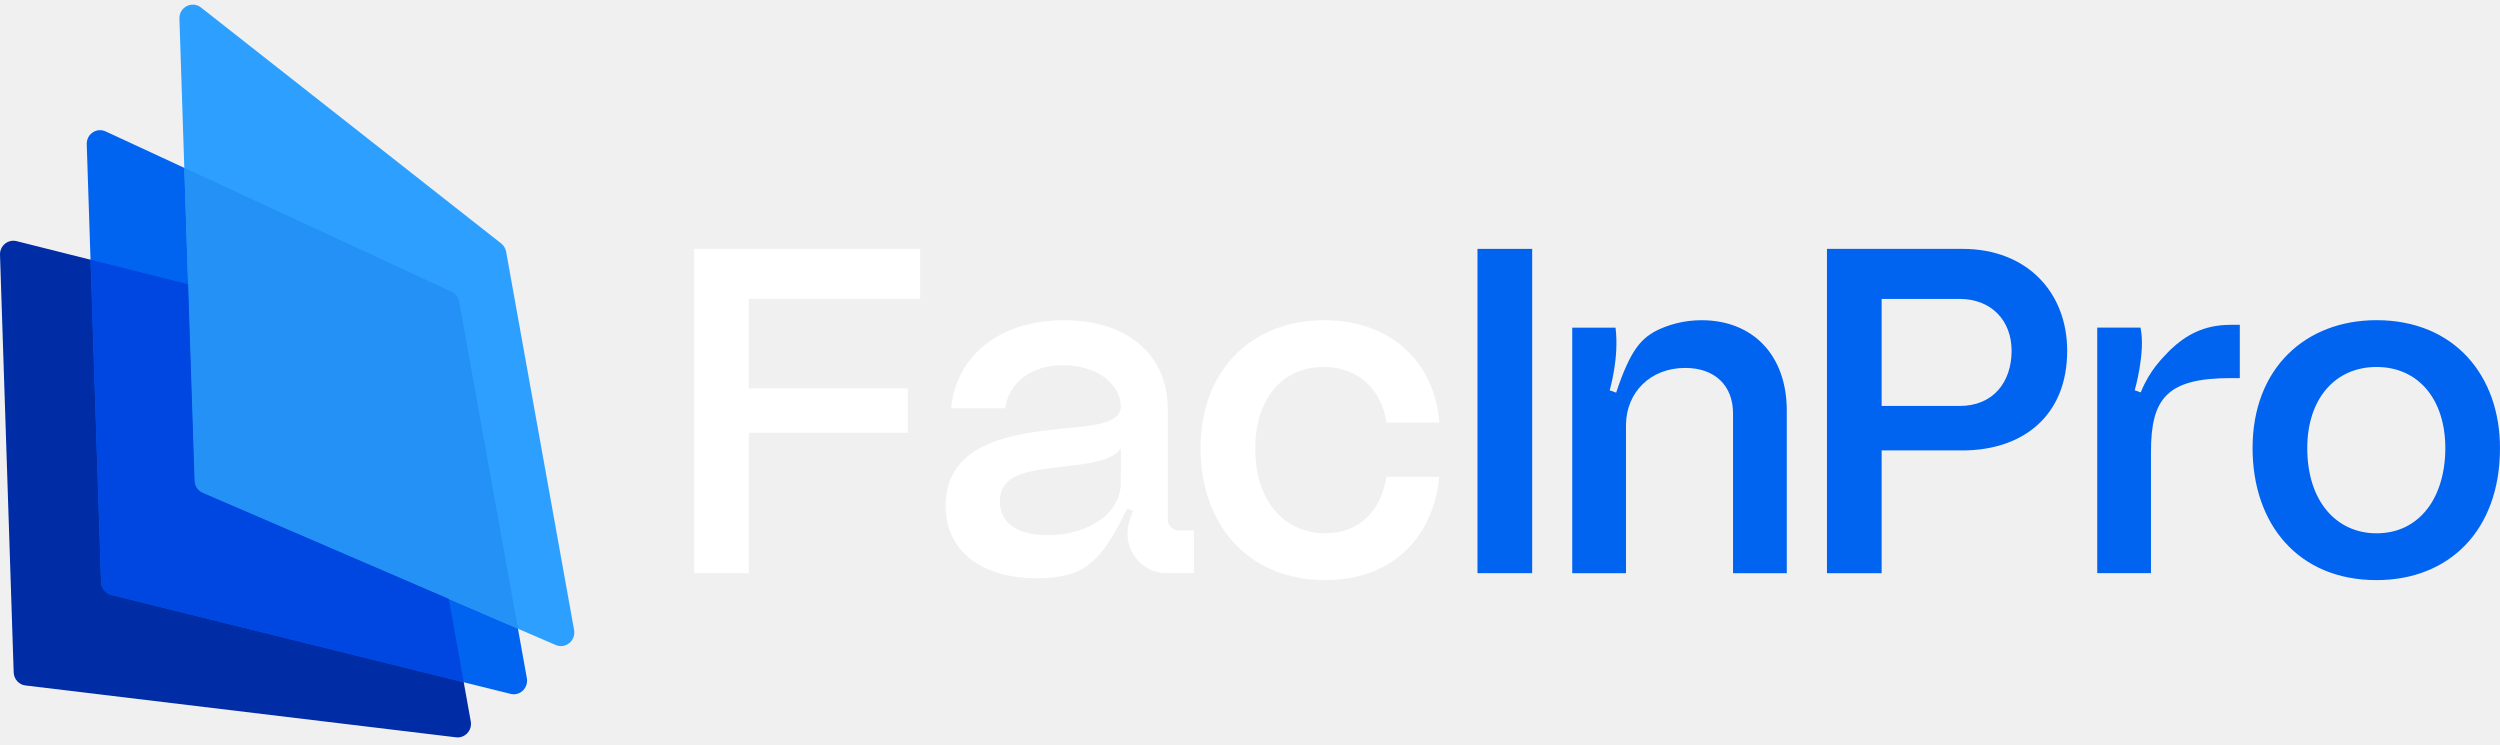
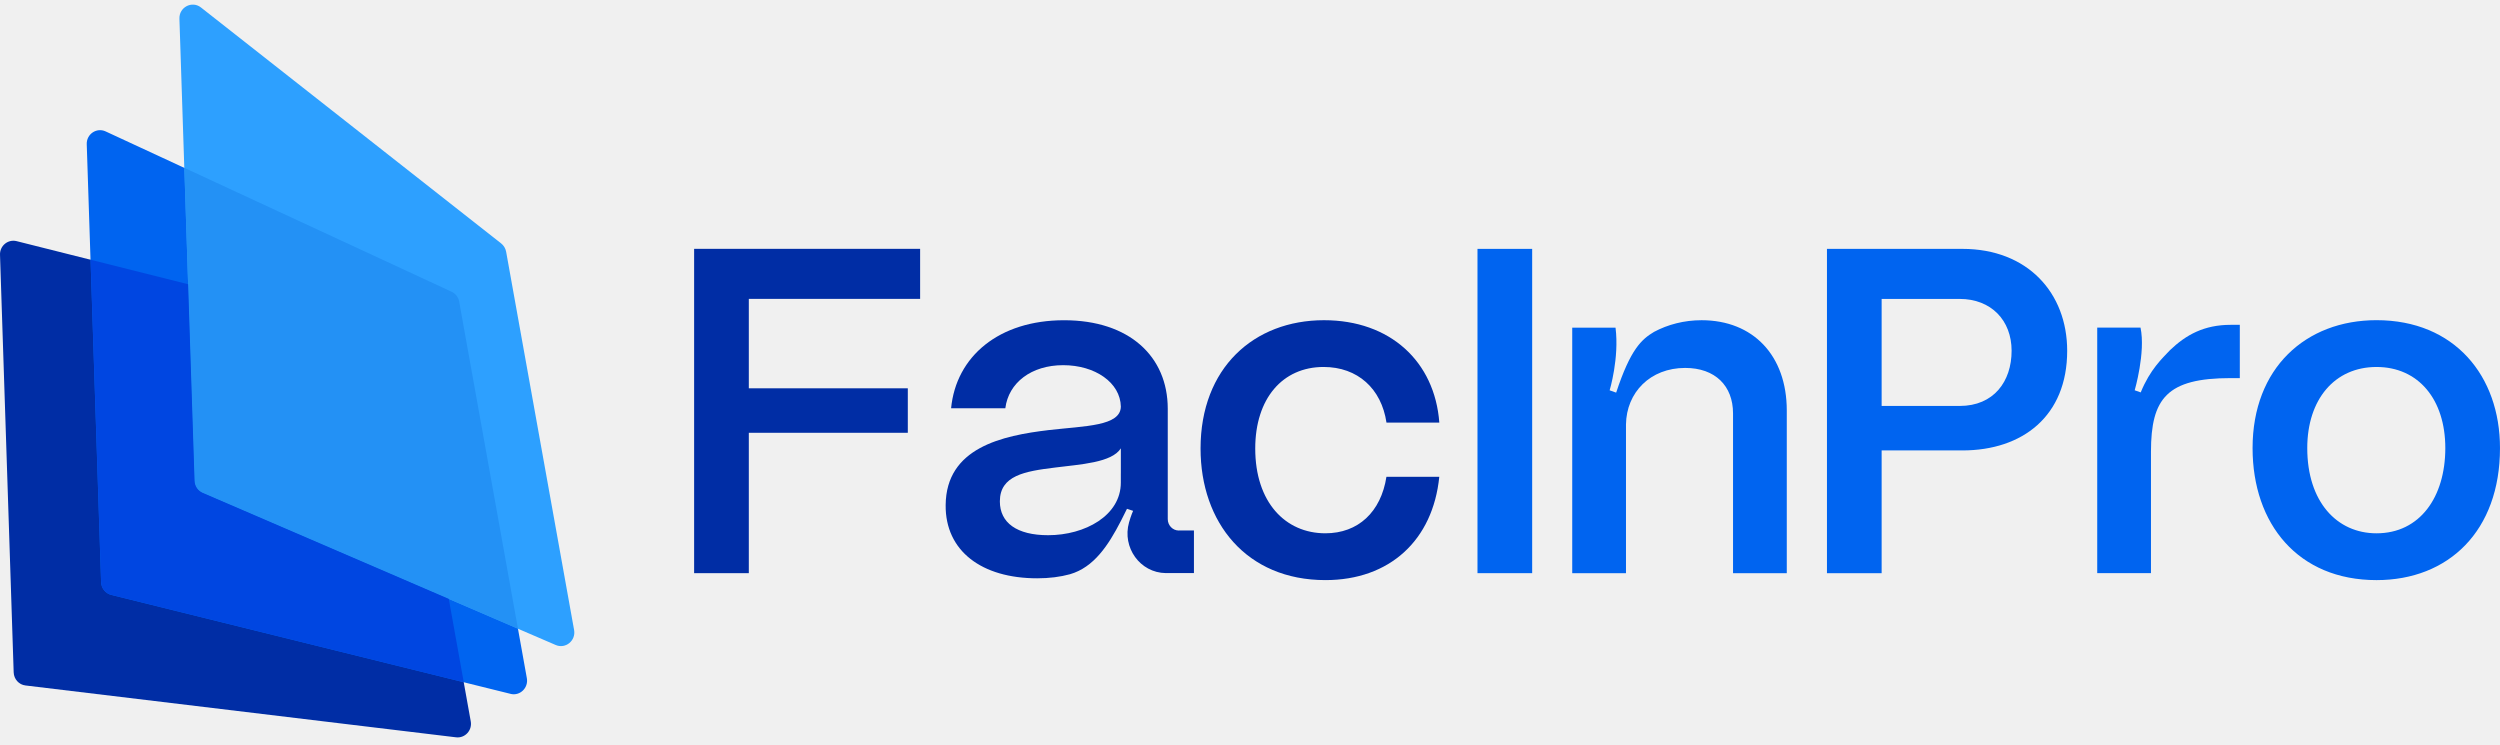
<svg xmlns="http://www.w3.org/2000/svg" width="198" height="59" viewBox="0 0 198 59" fill="none">
  <path d="M117.017 45.395V19.711H121.348V45.395H117.017Z" fill="#0064F0" />
  <path d="M178.404 35.487C178.404 29.138 182.625 25.358 188.22 25.358C194.39 25.358 197.999 29.762 197.999 35.487C197.999 42.056 193.921 45.945 188.22 45.945C182.014 45.945 178.404 41.505 178.404 35.487ZM193.669 35.487C193.669 31.635 191.539 29.065 188.22 29.065C184.9 29.065 182.735 31.635 182.735 35.487C182.735 39.743 185.081 42.238 188.22 42.238C191.649 42.238 193.669 39.375 193.669 35.487Z" fill="#0064F0" />
  <path d="M134.77 25.361C133.38 25.361 132.095 25.701 131.004 26.283C130.006 26.88 129.14 27.649 128 31.097L127.484 30.913C127.484 30.913 128.255 28.36 127.95 25.949H124.521V45.395H128.778V33.617C128.814 31.086 130.691 29.14 133.468 29.14C135.85 29.14 137.256 30.57 137.256 32.736V45.395H141.513V32.516C141.513 28.148 138.843 25.361 134.765 25.361H134.77Z" fill="#0064F0" />
  <path d="M176.675 25.726C174.553 25.726 173.133 26.523 171.872 27.724C171.245 28.388 170.285 29.263 169.545 31.078L169.068 30.91C169.068 30.91 169.943 27.908 169.529 25.946H166.1V45.393H170.357V35.779C170.357 31.546 171.626 29.946 176.672 29.946H177.393V25.726H176.672H176.675Z" fill="#0064F0" />
  <path d="M155.421 35.674C160.185 35.674 163.721 32.956 163.721 27.783C163.721 23.195 160.582 19.711 155.421 19.711H144.695V45.395H149.026V35.674H155.421ZM155.205 32.151H149.026V23.675H155.205C157.693 23.675 159.319 25.364 159.319 27.783C159.319 30.203 157.913 32.151 155.205 32.151Z" fill="#0064F0" />
-   <path d="M95.084 35.525C95.084 29.14 99.305 25.36 104.864 25.36C110.096 25.36 113.632 28.627 113.994 33.468H109.809C109.411 30.79 107.536 29.064 104.828 29.064C101.58 29.064 99.415 31.559 99.415 35.523C99.415 39.779 101.797 42.237 104.971 42.237C107.569 42.237 109.373 40.548 109.806 37.761H113.991C113.487 42.789 110.058 45.944 104.971 45.944C98.727 45.944 95.084 41.395 95.084 35.523V35.525Z" fill="white" />
-   <path d="M59.306 23.671H72.874V19.708H54.975V45.395H59.306V34.277H71.898V30.754H59.306V23.671Z" fill="white" />
-   <path d="M93.368 42.017H93.354C92.869 42.014 92.486 41.602 92.486 41.111V32.373C92.486 28.226 89.435 25.363 84.276 25.363C79.118 25.363 75.724 28.226 75.327 32.334H79.622C79.874 30.316 81.678 28.922 84.205 28.922C86.732 28.922 88.736 30.302 88.771 32.209C88.736 33.75 85.973 33.73 83.087 34.059C79.37 34.5 74.932 35.453 74.896 40.004C74.861 43.636 77.747 45.802 82.149 45.802C83.111 45.802 83.972 45.69 84.737 45.481C86.639 44.932 87.779 43.19 88.771 41.267C88.936 40.947 89.098 40.62 89.257 40.297L89.742 40.459C89.742 40.459 89.585 40.79 89.421 41.37C88.854 43.358 90.295 45.367 92.332 45.389C92.348 45.389 92.368 45.389 92.384 45.389C92.389 45.389 92.395 45.389 92.4 45.389H94.56V42.014H93.376L93.368 42.017ZM88.769 37.502V38.226C88.769 40.832 85.934 42.388 83.013 42.388C80.524 42.388 79.189 41.398 79.189 39.709C79.189 37.655 81.173 37.323 83.555 37.031C85.575 36.774 88.048 36.649 88.771 35.509V37.499L88.769 37.502Z" fill="white" />
+   <path d="M95.084 35.525C95.084 29.14 99.305 25.36 104.864 25.36C110.096 25.36 113.632 28.627 113.994 33.468H109.809C109.411 30.79 107.536 29.064 104.828 29.064C101.58 29.064 99.415 31.559 99.415 35.523C99.415 39.779 101.797 42.237 104.971 42.237C107.569 42.237 109.373 40.548 109.806 37.761H113.991C113.487 42.789 110.058 45.944 104.971 45.944C98.727 45.944 95.084 41.395 95.084 35.523V35.525Z" fill="#002DA5" />
+   <path d="M59.306 23.671H72.874V19.708H54.975V45.395H59.306V34.277H71.898V30.754H59.306V23.671Z" fill="#002DA5" />
+   <path d="M93.368 42.017H93.354C92.869 42.014 92.486 41.602 92.486 41.111V32.373C92.486 28.226 89.435 25.363 84.276 25.363C79.118 25.363 75.724 28.226 75.327 32.334H79.622C79.874 30.316 81.678 28.922 84.205 28.922C86.732 28.922 88.736 30.302 88.771 32.209C88.736 33.75 85.973 33.73 83.087 34.059C79.37 34.5 74.932 35.453 74.896 40.004C74.861 43.636 77.747 45.802 82.149 45.802C83.111 45.802 83.972 45.69 84.737 45.481C86.639 44.932 87.779 43.19 88.771 41.267C88.936 40.947 89.098 40.62 89.257 40.297L89.742 40.459C89.742 40.459 89.585 40.79 89.421 41.37C88.854 43.358 90.295 45.367 92.332 45.389C92.348 45.389 92.368 45.389 92.384 45.389C92.389 45.389 92.395 45.389 92.4 45.389H94.56V42.014H93.376L93.368 42.017ZM88.769 37.502V38.226C88.769 40.832 85.934 42.388 83.013 42.388C80.524 42.388 79.189 41.398 79.189 39.709C79.189 37.655 81.173 37.323 83.555 37.031C85.575 36.774 88.048 36.649 88.771 35.509V37.499L88.769 37.502Z" fill="#002DA5" />
  <path d="M36.119 58.395L2.018 54.289C1.497 54.228 1.103 53.788 1.083 53.255L0.001 20.18C-0.024 19.466 0.631 18.928 1.314 19.098L31.166 26.604C31.572 26.704 31.879 27.039 31.953 27.457L37.284 57.132C37.413 57.846 36.826 58.481 36.119 58.395Z" fill="#002DA5" />
  <path d="M40.436 54.953L8.813 47.118C8.353 47.004 8.021 46.591 8.004 46.109L6.87 11.422C6.842 10.622 7.651 10.076 8.366 10.408L35.765 23.106C36.081 23.251 36.305 23.547 36.368 23.892L41.727 53.715C41.864 54.482 41.179 55.14 40.436 54.956V54.953Z" fill="#0064F0" />
  <path d="M44.013 51.084L16.052 39.038C15.671 38.873 15.422 38.502 15.408 38.082L14.21 1.48C14.18 0.569 15.208 0.036 15.915 0.591L39.691 19.279C39.896 19.441 40.039 19.675 40.086 19.937L45.469 49.899C45.62 50.741 44.789 51.419 44.013 51.084Z" fill="#2DA0FF" />
  <path d="M36.371 23.893C36.308 23.547 36.083 23.252 35.768 23.107L14.596 13.293L15.408 38.082C15.421 38.5 15.674 38.874 16.052 39.038L41.023 49.797L36.368 23.893H36.371Z" fill="#2391F5" />
  <path d="M16.052 39.035C15.671 38.871 15.422 38.5 15.408 38.079L14.898 22.512L7.172 20.57L8.008 46.106C8.024 46.588 8.353 47.001 8.816 47.115L36.73 54.033L35.544 47.433L16.052 39.035Z" fill="#0046E1" />
</svg>
